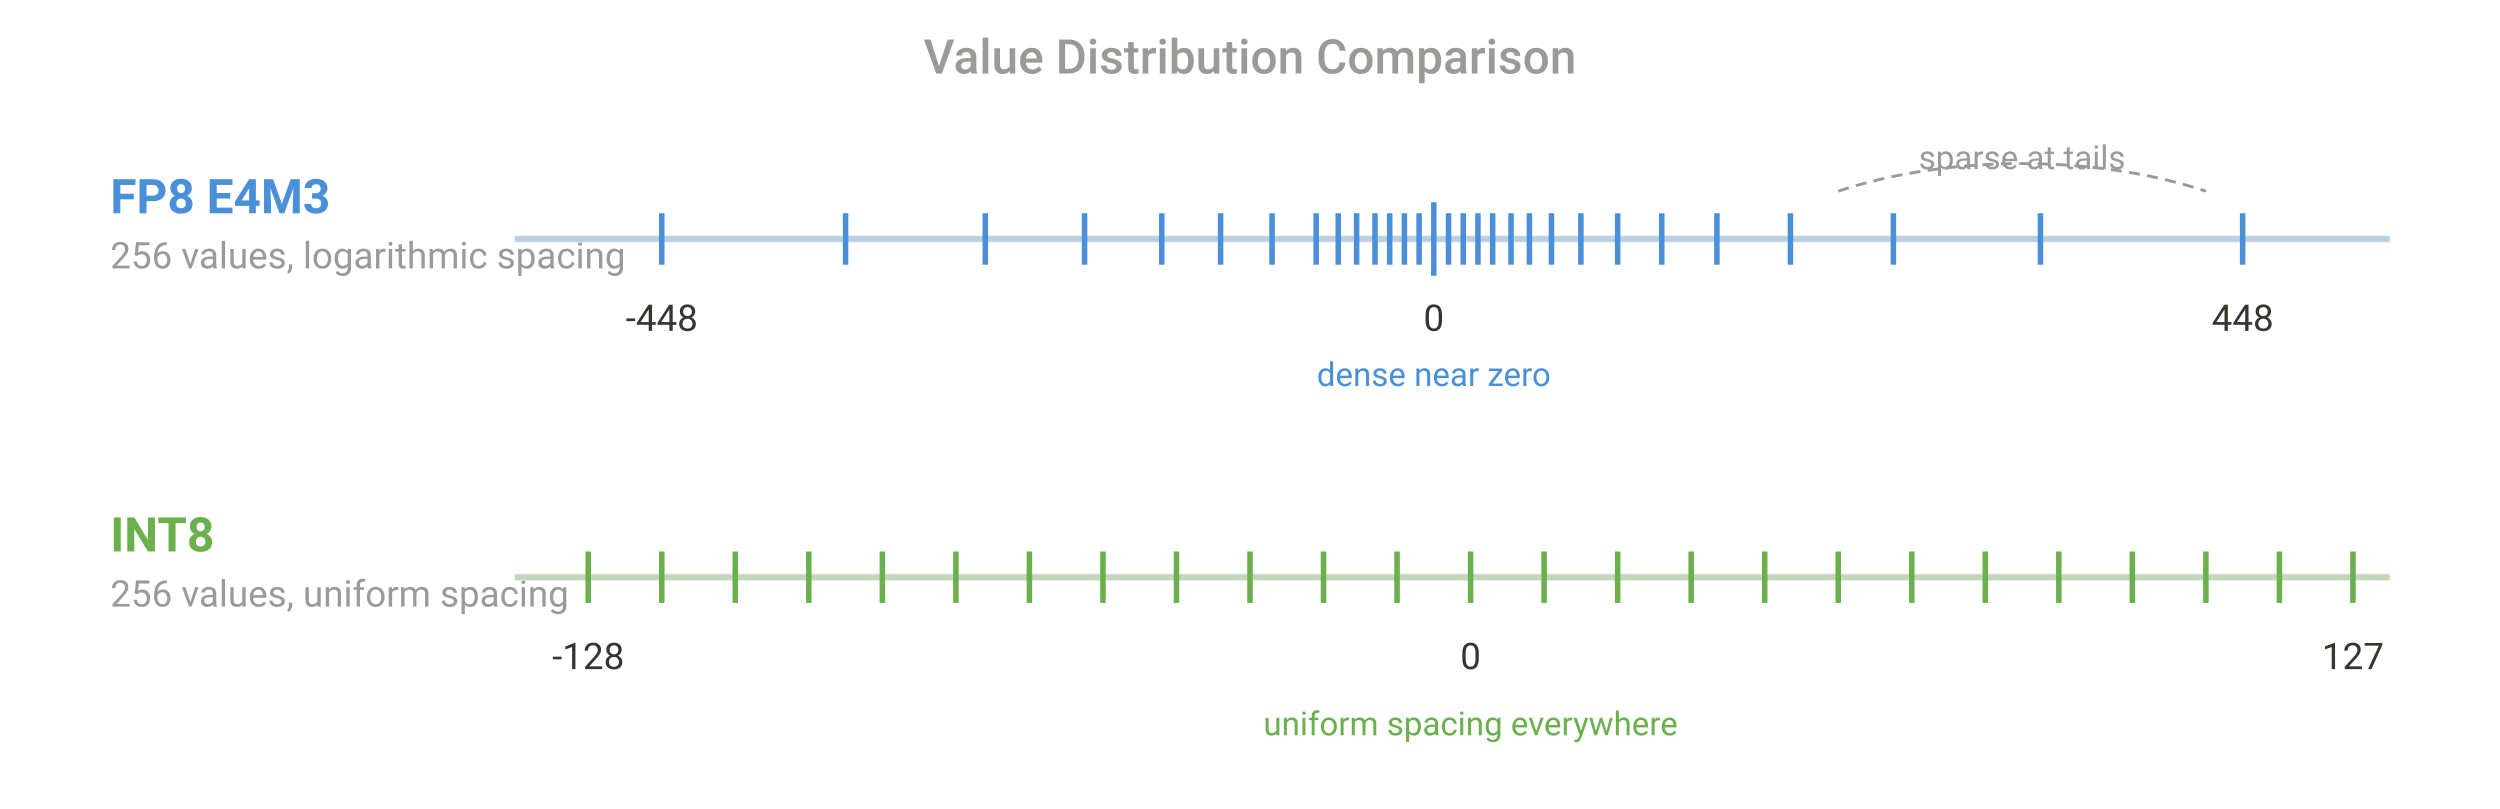
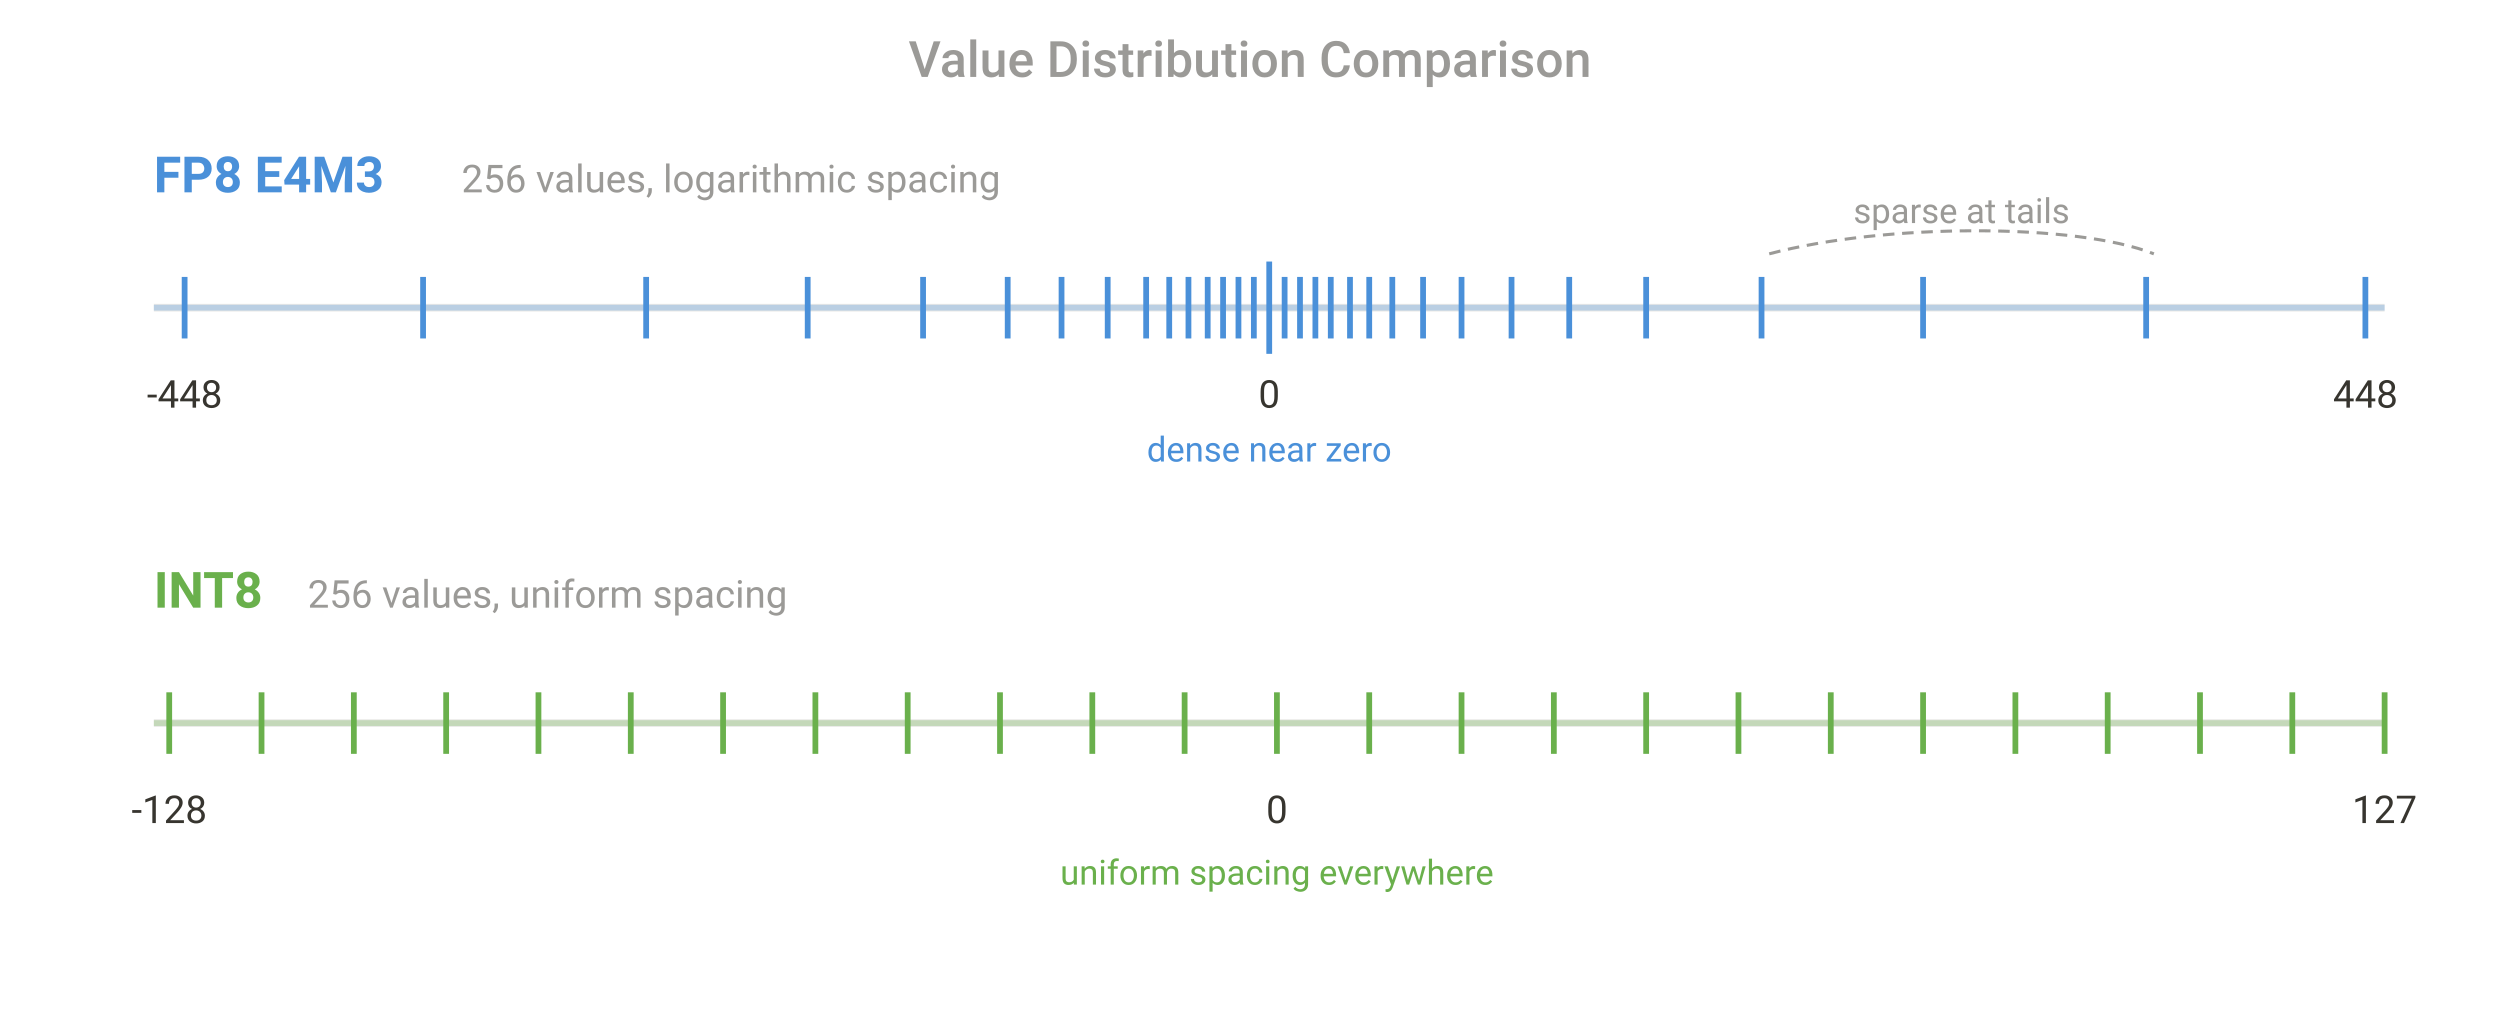
- <svg xmlns="http://www.w3.org/2000/svg" viewBox="0 0 680 220" font-family="-apple-system, BlinkMacSystemFont, 'Segoe UI', Roboto, sans-serif">
-   <defs>
-     <marker id="arrow" markerWidth="6" markerHeight="6" refX="5" refY="3" orient="auto">
-       <path d="M0,0 L6,3 L0,6 Z" fill="#9b9a97" />
-     </marker>
-   </defs>
-   <text x="340" y="20" text-anchor="middle" font-size="13" fill="#9b9a97" font-weight="500">Value Distribution Comparison</text>
-   <text x="30" y="58" font-size="13" fill="#4a90d9" font-weight="600">FP8 E4M3</text>
-   <text x="30" y="73" font-size="10" fill="#9b9a97">256 values, logarithmic spacing</text>
-   <line x1="140" y1="65" x2="650" y2="65" stroke="#e9e9e7" stroke-width="2" />
-   <line x1="140" y1="65" x2="650" y2="65" stroke="#4a90d9" stroke-width="1.5" opacity="0.3" />
+ <svg xmlns="http://www.w3.org/2000/svg" viewBox="0 0 650 265" font-family="-apple-system, BlinkMacSystemFont, 'Segoe UI', Roboto, sans-serif">
+   <text x="325" y="20" text-anchor="middle" font-size="13" fill="#9b9a97" font-weight="500">Value Distribution Comparison</text>
+   <text x="40" y="50" font-size="13" fill="#4a90d9" font-weight="600">FP8 E4M3</text>
+   <text x="120" y="50" font-size="10" fill="#9b9a97">256 values, logarithmic spacing</text>
+   <line x1="40" y1="80" x2="620" y2="80" stroke="#e9e9e7" stroke-width="2" />
+   <line x1="40" y1="80" x2="620" y2="80" stroke="#4a90d9" stroke-width="1.5" opacity="0.3" />
  <g stroke="#4a90d9" stroke-width="1.5">
-     <line x1="390" y1="55" x2="390" y2="75" />
-     <line x1="394" y1="58" x2="394" y2="72" />
-     <line x1="398" y1="58" x2="398" y2="72" />
-     <line x1="402" y1="58" x2="402" y2="72" />
-     <line x1="406" y1="58" x2="406" y2="72" />
-     <line x1="411" y1="58" x2="411" y2="72" />
-     <line x1="416" y1="58" x2="416" y2="72" />
-     <line x1="422" y1="58" x2="422" y2="72" />
-     <line x1="386" y1="58" x2="386" y2="72" />
-     <line x1="382" y1="58" x2="382" y2="72" />
-     <line x1="378" y1="58" x2="378" y2="72" />
-     <line x1="374" y1="58" x2="374" y2="72" />
-     <line x1="369" y1="58" x2="369" y2="72" />
-     <line x1="364" y1="58" x2="364" y2="72" />
-     <line x1="358" y1="58" x2="358" y2="72" />
-     <line x1="430" y1="58" x2="430" y2="72" />
-     <line x1="440" y1="58" x2="440" y2="72" />
-     <line x1="452" y1="58" x2="452" y2="72" />
-     <line x1="467" y1="58" x2="467" y2="72" />
-     <line x1="346" y1="58" x2="346" y2="72" />
-     <line x1="332" y1="58" x2="332" y2="72" />
-     <line x1="316" y1="58" x2="316" y2="72" />
-     <line x1="487" y1="58" x2="487" y2="72" />
-     <line x1="515" y1="58" x2="515" y2="72" />
-     <line x1="555" y1="58" x2="555" y2="72" />
-     <line x1="610" y1="58" x2="610" y2="72" />
-     <line x1="295" y1="58" x2="295" y2="72" />
-     <line x1="268" y1="58" x2="268" y2="72" />
-     <line x1="230" y1="58" x2="230" y2="72" />
-     <line x1="180" y1="58" x2="180" y2="72" />
+     <line x1="330" y1="68" x2="330" y2="92" />
+     <line x1="334" y1="72" x2="334" y2="88" />
+     <line x1="338" y1="72" x2="338" y2="88" />
+     <line x1="342" y1="72" x2="342" y2="88" />
+     <line x1="346" y1="72" x2="346" y2="88" />
+     <line x1="351" y1="72" x2="351" y2="88" />
+     <line x1="356" y1="72" x2="356" y2="88" />
+     <line x1="362" y1="72" x2="362" y2="88" />
+     <line x1="326" y1="72" x2="326" y2="88" />
+     <line x1="322" y1="72" x2="322" y2="88" />
+     <line x1="318" y1="72" x2="318" y2="88" />
+     <line x1="314" y1="72" x2="314" y2="88" />
+     <line x1="309" y1="72" x2="309" y2="88" />
+     <line x1="304" y1="72" x2="304" y2="88" />
+     <line x1="298" y1="72" x2="298" y2="88" />
+     <line x1="370" y1="72" x2="370" y2="88" />
+     <line x1="380" y1="72" x2="380" y2="88" />
+     <line x1="393" y1="72" x2="393" y2="88" />
+     <line x1="408" y1="72" x2="408" y2="88" />
+     <line x1="288" y1="72" x2="288" y2="88" />
+     <line x1="276" y1="72" x2="276" y2="88" />
+     <line x1="262" y1="72" x2="262" y2="88" />
+     <line x1="428" y1="72" x2="428" y2="88" />
+     <line x1="458" y1="72" x2="458" y2="88" />
+     <line x1="500" y1="72" x2="500" y2="88" />
+     <line x1="558" y1="72" x2="558" y2="88" />
+     <line x1="615" y1="72" x2="615" y2="88" />
+     <line x1="240" y1="72" x2="240" y2="88" />
+     <line x1="210" y1="72" x2="210" y2="88" />
+     <line x1="168" y1="72" x2="168" y2="88" />
+     <line x1="110" y1="72" x2="110" y2="88" />
+     <line x1="48" y1="72" x2="48" y2="88" />
  </g>
-   <text x="390" y="90" text-anchor="middle" font-size="10" fill="#37352f">0</text>
-   <text x="610" y="90" text-anchor="middle" font-size="10" fill="#37352f">448</text>
-   <text x="180" y="90" text-anchor="middle" font-size="10" fill="#37352f">-448</text>
-   <text x="390" y="105" text-anchor="middle" font-size="9" fill="#4a90d9">dense near zero</text>
-   <path d="M 500,52 C 530,42 570,42 600,52" stroke="#9b9a97" stroke-width="0.8" fill="none" stroke-dasharray="3,2" />
-   <text x="550" y="46" text-anchor="middle" font-size="9" fill="#9b9a97">sparse at tails</text>
-   <text x="30" y="150" font-size="13" fill="#6ab04c" font-weight="600">INT8</text>
-   <text x="30" y="165" font-size="10" fill="#9b9a97">256 values, uniform spacing</text>
-   <line x1="140" y1="157" x2="650" y2="157" stroke="#e9e9e7" stroke-width="2" />
-   <line x1="140" y1="157" x2="650" y2="157" stroke="#6ab04c" stroke-width="1.5" opacity="0.3" />
+   <text x="330" y="106" text-anchor="middle" font-size="10" fill="#37352f">0</text>
+   <text x="615" y="106" text-anchor="middle" font-size="10" fill="#37352f">448</text>
+   <text x="48" y="106" text-anchor="middle" font-size="10" fill="#37352f">-448</text>
+   <text x="330" y="120" text-anchor="middle" font-size="9" fill="#4a90d9">dense near zero</text>
+   <path d="M 460,66 C 490,58 540,58 560,66" stroke="#9b9a97" stroke-width="0.8" fill="none" stroke-dasharray="3,2" />
+   <text x="510" y="58" text-anchor="middle" font-size="9" fill="#9b9a97">sparse at tails</text>
+   <text x="40" y="158" font-size="13" fill="#6ab04c" font-weight="600">INT8</text>
+   <text x="80" y="158" font-size="10" fill="#9b9a97">256 values, uniform spacing</text>
+   <line x1="40" y1="188" x2="620" y2="188" stroke="#e9e9e7" stroke-width="2" />
+   <line x1="40" y1="188" x2="620" y2="188" stroke="#6ab04c" stroke-width="1.5" opacity="0.3" />
  <g stroke="#6ab04c" stroke-width="1.5">
-     <line x1="160" y1="150" x2="160" y2="164" />
-     <line x1="180" y1="150" x2="180" y2="164" />
-     <line x1="200" y1="150" x2="200" y2="164" />
-     <line x1="220" y1="150" x2="220" y2="164" />
-     <line x1="240" y1="150" x2="240" y2="164" />
-     <line x1="260" y1="150" x2="260" y2="164" />
-     <line x1="280" y1="150" x2="280" y2="164" />
-     <line x1="300" y1="150" x2="300" y2="164" />
-     <line x1="320" y1="150" x2="320" y2="164" />
-     <line x1="340" y1="150" x2="340" y2="164" />
-     <line x1="360" y1="150" x2="360" y2="164" />
-     <line x1="380" y1="150" x2="380" y2="164" />
-     <line x1="400" y1="150" x2="400" y2="164" />
-     <line x1="420" y1="150" x2="420" y2="164" />
-     <line x1="440" y1="150" x2="440" y2="164" />
-     <line x1="460" y1="150" x2="460" y2="164" />
-     <line x1="480" y1="150" x2="480" y2="164" />
-     <line x1="500" y1="150" x2="500" y2="164" />
-     <line x1="520" y1="150" x2="520" y2="164" />
-     <line x1="540" y1="150" x2="540" y2="164" />
-     <line x1="560" y1="150" x2="560" y2="164" />
-     <line x1="580" y1="150" x2="580" y2="164" />
-     <line x1="600" y1="150" x2="600" y2="164" />
-     <line x1="620" y1="150" x2="620" y2="164" />
-     <line x1="640" y1="150" x2="640" y2="164" />
+     <line x1="44" y1="180" x2="44" y2="196" />
+     <line x1="68" y1="180" x2="68" y2="196" />
+     <line x1="92" y1="180" x2="92" y2="196" />
+     <line x1="116" y1="180" x2="116" y2="196" />
+     <line x1="140" y1="180" x2="140" y2="196" />
+     <line x1="164" y1="180" x2="164" y2="196" />
+     <line x1="188" y1="180" x2="188" y2="196" />
+     <line x1="212" y1="180" x2="212" y2="196" />
+     <line x1="236" y1="180" x2="236" y2="196" />
+     <line x1="260" y1="180" x2="260" y2="196" />
+     <line x1="284" y1="180" x2="284" y2="196" />
+     <line x1="308" y1="180" x2="308" y2="196" />
+     <line x1="332" y1="180" x2="332" y2="196" />
+     <line x1="356" y1="180" x2="356" y2="196" />
+     <line x1="380" y1="180" x2="380" y2="196" />
+     <line x1="404" y1="180" x2="404" y2="196" />
+     <line x1="428" y1="180" x2="428" y2="196" />
+     <line x1="452" y1="180" x2="452" y2="196" />
+     <line x1="476" y1="180" x2="476" y2="196" />
+     <line x1="500" y1="180" x2="500" y2="196" />
+     <line x1="524" y1="180" x2="524" y2="196" />
+     <line x1="548" y1="180" x2="548" y2="196" />
+     <line x1="572" y1="180" x2="572" y2="196" />
+     <line x1="596" y1="180" x2="596" y2="196" />
+     <line x1="620" y1="180" x2="620" y2="196" />
  </g>
-   <text x="160" y="182" text-anchor="middle" font-size="10" fill="#37352f">-128</text>
-   <text x="400" y="182" text-anchor="middle" font-size="10" fill="#37352f">0</text>
-   <text x="640" y="182" text-anchor="middle" font-size="10" fill="#37352f">127</text>
-   <text x="400" y="200" text-anchor="middle" font-size="9" fill="#6ab04c">uniform spacing everywhere</text>
+   <text x="44" y="214" text-anchor="middle" font-size="10" fill="#37352f">-128</text>
+   <text x="332" y="214" text-anchor="middle" font-size="10" fill="#37352f">0</text>
+   <text x="620" y="214" text-anchor="middle" font-size="10" fill="#37352f">127</text>
+   <text x="332" y="230" text-anchor="middle" font-size="9" fill="#6ab04c">uniform spacing everywhere</text>
</svg>
